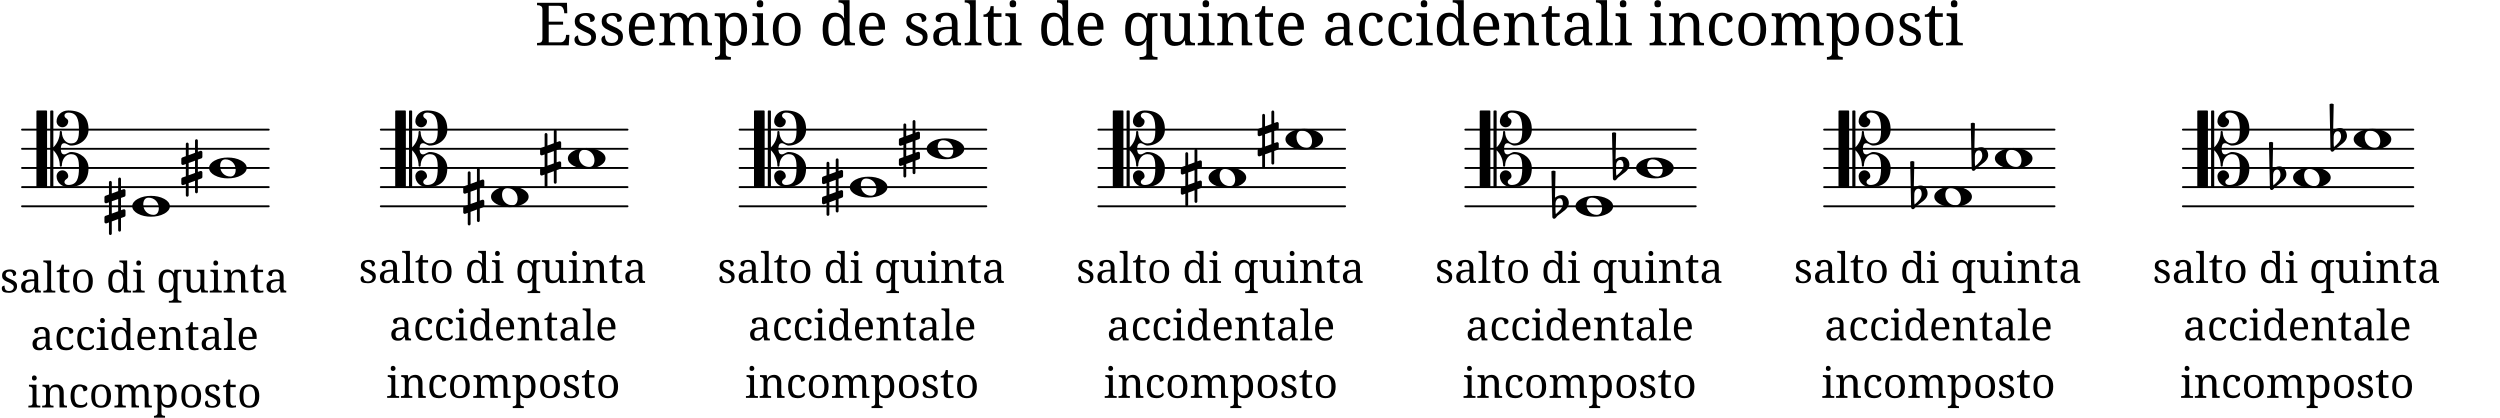
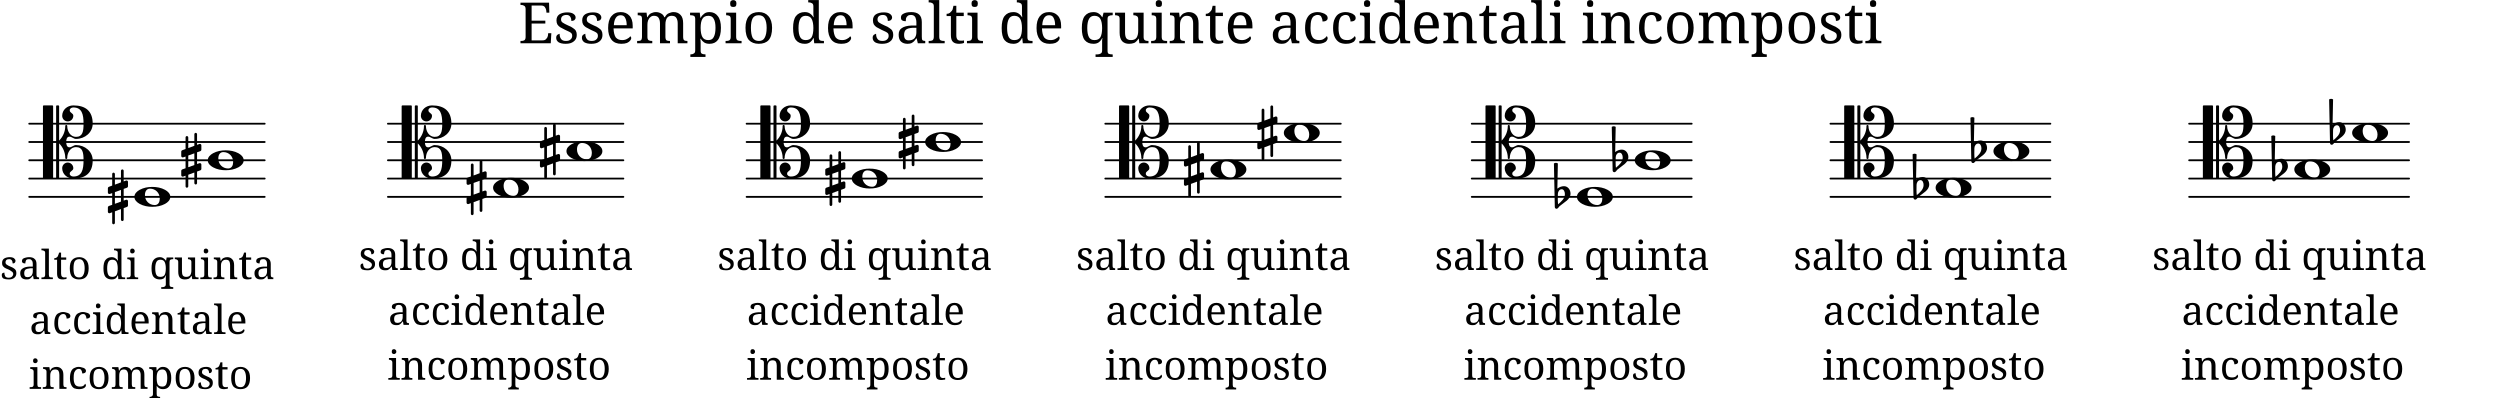
- <svg xmlns="http://www.w3.org/2000/svg" xmlns:xlink="http://www.w3.org/1999/xlink" version="1.2" width="229.29mm" height="38.30mm" viewBox="0 -2.365 130.478 21.793">
+ <svg xmlns="http://www.w3.org/2000/svg" xmlns:xlink="http://www.w3.org/1999/xlink" version="1.2" width="240.21mm" height="38.17mm" viewBox="0 -2.364 136.692 21.722">
  <style type="text/css">

tspan { white-space: pre; }

</style>
-   <g transform="translate(27.9035, -0)">
+   <g transform="translate(28.3303, -0)">
    <text font-family="serif" font-size="3.111" text-anchor="start" fill="currentColor">
      <tspan>Essempio de salti de quinte accidentali incomposti</tspan>
    </text>
  </g>
-   <g transform="translate(1.1007, 8.4)">
-     <line stroke-linejoin="round" stroke-linecap="round" stroke-width="0.1" stroke="currentColor" x1="0.05" y1="0" x2="12.924" y2="0" />
-   </g>
-   <g transform="translate(1.1007, 7.4)">
-     <line stroke-linejoin="round" stroke-linecap="round" stroke-width="0.1" stroke="currentColor" x1="0.05" y1="0" x2="12.924" y2="0" />
-   </g>
-   <g transform="translate(1.1007, 6.4)">
-     <line stroke-linejoin="round" stroke-linecap="round" stroke-width="0.1" stroke="currentColor" x1="0.05" y1="0" x2="12.924" y2="0" />
-   </g>
-   <g transform="translate(1.1007, 5.4)">
-     <line stroke-linejoin="round" stroke-linecap="round" stroke-width="0.1" stroke="currentColor" x1="0.05" y1="0" x2="12.924" y2="0" />
-   </g>
-   <g transform="translate(1.1007, 4.4)">
-     <line stroke-linejoin="round" stroke-linecap="round" stroke-width="0.1" stroke="currentColor" x1="0.05" y1="0" x2="12.924" y2="0" />
-   </g>
-   <g transform="translate(9.4627, 6.4)">
+   <g transform="translate(1.5446, 8.4)">
+     <line stroke-linejoin="round" stroke-linecap="round" stroke-width="0.1" stroke="currentColor" x1="0.05" y1="0" x2="12.924" y2="0" />
+   </g>
+   <g transform="translate(1.5446, 7.4)">
+     <line stroke-linejoin="round" stroke-linecap="round" stroke-width="0.1" stroke="currentColor" x1="0.05" y1="0" x2="12.924" y2="0" />
+   </g>
+   <g transform="translate(1.5446, 6.4)">
+     <line stroke-linejoin="round" stroke-linecap="round" stroke-width="0.1" stroke="currentColor" x1="0.05" y1="0" x2="12.924" y2="0" />
+   </g>
+   <g transform="translate(1.5446, 5.4)">
+     <line stroke-linejoin="round" stroke-linecap="round" stroke-width="0.1" stroke="currentColor" x1="0.05" y1="0" x2="12.924" y2="0" />
+   </g>
+   <g transform="translate(1.5446, 4.4)">
+     <line stroke-linejoin="round" stroke-linecap="round" stroke-width="0.1" stroke="currentColor" x1="0.05" y1="0" x2="12.924" y2="0" />
+   </g>
+   <g transform="translate(9.9066, 6.4)">
    <path transform="scale(0.004, -0.004)" d="M216 -312c0 -10 -8 -19 -18 -19s-19 9 -19 19v145l-83 -31v-158c0 -10 -9 -19 -19 -19s-18 9 -18 19v145l-32 -12c-2 -1 -5 -1 -7 -1c-11 0 -20 9 -20 20v60c0 8 5 16 13 19l46 16v160l-32 -11c-2 -1 -5 -1 -7 -1c-11 0 -20 9 -20 20v60c0 8 5 15 13 18l46 17v158 c0 10 8 19 18 19s19 -9 19 -19v-145l83 31v158c0 10 9 19 19 19s18 -9 18 -19v-145l32 12c2 1 5 1 7 1c11 0 20 -9 20 -20v-60c0 -8 -5 -16 -13 -19l-46 -16v-160l32 11c2 1 5 1 7 1c11 0 20 -9 20 -20v-60c0 -8 -5 -15 -13 -18l-46 -17v-158zM96 65v-160l83 30v160z" fill="currentColor" />
  </g>
  <a style="color:inherit;" xlink:href="textedit:///home/johannes/common-lisp/setzkasten/lilypond-export/b1-c40-m1-c.ly:38:49:50">
-     <g transform="translate(10.9127, 6.4)">
-       <path transform="scale(0.004, -0.004)" d="M213 112c-50 0 -69 -43 -69 -88c0 -77 57 -136 134 -136c50 0 69 43 69 88c0 77 -57 136 -134 136zM491 0c0 -43 -34 -75 -72 -96c-53 -29 -114 -40 -174 -40s-120 11 -173 40c-38 21 -72 53 -72 96s34 75 72 96c53 29 113 40 173 40s121 -11 174 -40 c38 -21 72 -53 72 -96z" fill="currentColor" />
-     </g>
-   </a>
-   <g transform="translate(5.4507, 8.4)">
+     <g transform="translate(11.3566, 6.4)">
+       <path transform="scale(0.004, -0.004)" d="M213 112c-50 0 -69 -43 -69 -88c0 -77 57 -136 134 -136c50 0 69 43 69 88c0 77 -57 136 -134 136zM491 0c0 -43 -34 -75 -72 -96c-53 -29 -114 -40 -174 -40s-120 11 -173 40c-38 21 -72 53 -72 96s34 75 72 96c53 29 113 40 173 40s121 -11 174 -40 c38 -21 72 -53 72 -96z" fill="currentColor" />
+     </g>
+   </a>
+   <g transform="translate(5.8946, 8.4)">
    <path transform="scale(0.004, -0.004)" d="M216 -312c0 -10 -8 -19 -18 -19s-19 9 -19 19v145l-83 -31v-158c0 -10 -9 -19 -19 -19s-18 9 -18 19v145l-32 -12c-2 -1 -5 -1 -7 -1c-11 0 -20 9 -20 20v60c0 8 5 16 13 19l46 16v160l-32 -11c-2 -1 -5 -1 -7 -1c-11 0 -20 9 -20 20v60c0 8 5 15 13 18l46 17v158 c0 10 8 19 18 19s19 -9 19 -19v-145l83 31v158c0 10 9 19 19 19s18 -9 18 -19v-145l32 12c2 1 5 1 7 1c11 0 20 -9 20 -20v-60c0 -8 -5 -16 -13 -19l-46 -16v-160l32 11c2 1 5 1 7 1c11 0 20 -9 20 -20v-60c0 -8 -5 -15 -13 -18l-46 -17v-158zM96 65v-160l83 30v160z" fill="currentColor" />
  </g>
  <a style="color:inherit;" xlink:href="textedit:///home/johannes/common-lisp/setzkasten/lilypond-export/b1-c40-m1-c.ly:36:16:17">
</a>
-   <g transform="translate(1.9007, 5.4)">
+   <g transform="translate(2.3446, 5.4)">
    <path transform="scale(0.004, -0.004)" d="M318 0c0 -33 7 -73 45 -73c29 0 57 31 88 31c123 0 229 -89 229 -208c0 -169 -93 -250 -265 -250c-83 0 -152 61 -152 142c0 42 34 77 76 77s76 -35 76 -77c0 -39 -49 -37 -49 -76c0 -23 24 -38 49 -38c116 0 140 90 140 222c0 106 -12 180 -104 180 c-72 0 -119 -71 -119 -149c0 -9 -7 -14 -14 -14s-13 5 -13 14c0 76 -31 147 -84 200v-471c0 -6 -4 -10 -10 -10h-21c-6 0 -10 4 -10 10v980c0 6 4 10 10 10h21c6 0 10 -4 10 -10v-471c53 53 84 124 84 200c0 9 6 14 13 14s14 -5 14 -14c0 -78 47 -149 119 -149 c92 0 104 74 104 180c0 132 -24 222 -140 222c-25 0 -49 -15 -49 -38c0 -39 49 -37 49 -76c0 -42 -34 -77 -76 -77s-76 35 -76 77c0 81 69 142 152 142c172 0 265 -81 265 -250c0 -119 -106 -208 -229 -208c-31 0 -59 31 -88 31c-38 0 -45 -40 -45 -73zM129 -500h-119 c-6 0 -10 4 -10 10v980c0 6 4 10 10 10h119c6 0 10 -4 10 -10v-980c0 -6 -4 -10 -10 -10z" fill="currentColor" />
  </g>
  <a style="color:inherit;" xlink:href="textedit:///home/johannes/common-lisp/setzkasten/lilypond-export/b1-c40-m1-c.ly:38:43:44">
-     <g transform="translate(6.9007, 8.4)">
+     <g transform="translate(7.3446, 8.4)">
      <path transform="scale(0.004, -0.004)" d="M213 112c-50 0 -69 -43 -69 -88c0 -77 57 -136 134 -136c50 0 69 43 69 88c0 77 -57 136 -134 136zM491 0c0 -43 -34 -75 -72 -96c-53 -29 -114 -40 -174 -40s-120 11 -173 40c-38 21 -72 53 -72 96s34 75 72 96c53 29 113 40 173 40s121 -11 174 -40 c38 -21 72 -53 72 -96z" fill="currentColor" />
    </g>
  </a>
  <g transform="translate(0, 12.9)">
    <text font-family="serif" font-size="2.2" text-anchor="start" fill="currentColor">
      <tspan>salto di quinta</tspan>
    </text>
  </g>
-   <g transform="translate(1.5877, 15.9)">
-     <text font-family="serif" font-size="2.2" text-anchor="start" fill="currentColor">
-       <tspan>accidentale</tspan>
-     </text>
-   </g>
-   <g transform="translate(1.434, 18.9)">
-     <text font-family="serif" font-size="2.2" text-anchor="start" fill="currentColor">
-       <tspan>incomposto</tspan>
-     </text>
-   </g>
-   <g transform="translate(19.8262, 8.4)">
-     <line stroke-linejoin="round" stroke-linecap="round" stroke-width="0.1" stroke="currentColor" x1="0.05" y1="0" x2="12.924" y2="0" />
-   </g>
-   <g transform="translate(19.8262, 7.4)">
-     <line stroke-linejoin="round" stroke-linecap="round" stroke-width="0.1" stroke="currentColor" x1="0.05" y1="0" x2="12.924" y2="0" />
-   </g>
-   <g transform="translate(19.8262, 6.4)">
-     <line stroke-linejoin="round" stroke-linecap="round" stroke-width="0.1" stroke="currentColor" x1="0.05" y1="0" x2="12.924" y2="0" />
-   </g>
-   <g transform="translate(19.8262, 5.4)">
-     <line stroke-linejoin="round" stroke-linecap="round" stroke-width="0.1" stroke="currentColor" x1="0.05" y1="0" x2="12.924" y2="0" />
-   </g>
-   <g transform="translate(19.8262, 4.4)">
-     <line stroke-linejoin="round" stroke-linecap="round" stroke-width="0.1" stroke="currentColor" x1="0.05" y1="0" x2="12.924" y2="0" />
-   </g>
-   <g transform="translate(28.1882, 5.9)">
+   <g transform="translate(1.6047, 15.9)">
+     <text font-family="serif" font-size="2.2" text-anchor="start" fill="currentColor">
+       <tspan>accidentale</tspan>
+     </text>
+   </g>
+   <g transform="translate(1.5706, 18.9)">
+     <text font-family="serif" font-size="2.2" text-anchor="start" fill="currentColor">
+       <tspan>incomposto</tspan>
+     </text>
+   </g>
+   <g transform="translate(21.1578, 8.4)">
+     <line stroke-linejoin="round" stroke-linecap="round" stroke-width="0.1" stroke="currentColor" x1="0.05" y1="0" x2="12.924" y2="0" />
+   </g>
+   <g transform="translate(21.1578, 7.4)">
+     <line stroke-linejoin="round" stroke-linecap="round" stroke-width="0.1" stroke="currentColor" x1="0.05" y1="0" x2="12.924" y2="0" />
+   </g>
+   <g transform="translate(21.1578, 6.4)">
+     <line stroke-linejoin="round" stroke-linecap="round" stroke-width="0.1" stroke="currentColor" x1="0.05" y1="0" x2="12.924" y2="0" />
+   </g>
+   <g transform="translate(21.1578, 5.4)">
+     <line stroke-linejoin="round" stroke-linecap="round" stroke-width="0.1" stroke="currentColor" x1="0.05" y1="0" x2="12.924" y2="0" />
+   </g>
+   <g transform="translate(21.1578, 4.4)">
+     <line stroke-linejoin="round" stroke-linecap="round" stroke-width="0.1" stroke="currentColor" x1="0.05" y1="0" x2="12.924" y2="0" />
+   </g>
+   <g transform="translate(29.5198, 5.9)">
    <path transform="scale(0.004, -0.004)" d="M216 -312c0 -10 -8 -19 -18 -19s-19 9 -19 19v145l-83 -31v-158c0 -10 -9 -19 -19 -19s-18 9 -18 19v145l-32 -12c-2 -1 -5 -1 -7 -1c-11 0 -20 9 -20 20v60c0 8 5 16 13 19l46 16v160l-32 -11c-2 -1 -5 -1 -7 -1c-11 0 -20 9 -20 20v60c0 8 5 15 13 18l46 17v158 c0 10 8 19 18 19s19 -9 19 -19v-145l83 31v158c0 10 9 19 19 19s18 -9 18 -19v-145l32 12c2 1 5 1 7 1c11 0 20 -9 20 -20v-60c0 -8 -5 -16 -13 -19l-46 -16v-160l32 11c2 1 5 1 7 1c11 0 20 -9 20 -20v-60c0 -8 -5 -15 -13 -18l-46 -17v-158zM96 65v-160l83 30v160z" fill="currentColor" />
  </g>
  <a style="color:inherit;" xlink:href="textedit:///home/johannes/common-lisp/setzkasten/lilypond-export/b1-c40-m1-c.ly:76:49:50">
-     <g transform="translate(29.6382, 5.9)">
-       <path transform="scale(0.004, -0.004)" d="M213 112c-50 0 -69 -43 -69 -88c0 -77 57 -136 134 -136c50 0 69 43 69 88c0 77 -57 136 -134 136zM491 0c0 -43 -34 -75 -72 -96c-53 -29 -114 -40 -174 -40s-120 11 -173 40c-38 21 -72 53 -72 96s34 75 72 96c53 29 113 40 173 40s121 -11 174 -40 c38 -21 72 -53 72 -96z" fill="currentColor" />
-     </g>
-   </a>
-   <g transform="translate(24.1762, 7.9)">
+     <g transform="translate(30.9698, 5.9)">
+       <path transform="scale(0.004, -0.004)" d="M213 112c-50 0 -69 -43 -69 -88c0 -77 57 -136 134 -136c50 0 69 43 69 88c0 77 -57 136 -134 136zM491 0c0 -43 -34 -75 -72 -96c-53 -29 -114 -40 -174 -40s-120 11 -173 40c-38 21 -72 53 -72 96s34 75 72 96c53 29 113 40 173 40s121 -11 174 -40 c38 -21 72 -53 72 -96z" fill="currentColor" />
+     </g>
+   </a>
+   <g transform="translate(25.5078, 7.9)">
    <path transform="scale(0.004, -0.004)" d="M216 -312c0 -10 -8 -19 -18 -19s-19 9 -19 19v145l-83 -31v-158c0 -10 -9 -19 -19 -19s-18 9 -18 19v145l-32 -12c-2 -1 -5 -1 -7 -1c-11 0 -20 9 -20 20v60c0 8 5 16 13 19l46 16v160l-32 -11c-2 -1 -5 -1 -7 -1c-11 0 -20 9 -20 20v60c0 8 5 15 13 18l46 17v158 c0 10 8 19 18 19s19 -9 19 -19v-145l83 31v158c0 10 9 19 19 19s18 -9 18 -19v-145l32 12c2 1 5 1 7 1c11 0 20 -9 20 -20v-60c0 -8 -5 -16 -13 -19l-46 -16v-160l32 11c2 1 5 1 7 1c11 0 20 -9 20 -20v-60c0 -8 -5 -15 -13 -18l-46 -17v-158zM96 65v-160l83 30v160z" fill="currentColor" />
  </g>
  <a style="color:inherit;" xlink:href="textedit:///home/johannes/common-lisp/setzkasten/lilypond-export/b1-c40-m1-c.ly:74:16:17">
</a>
-   <g transform="translate(20.6262, 5.4)">
+   <g transform="translate(21.9578, 5.4)">
    <path transform="scale(0.004, -0.004)" d="M318 0c0 -33 7 -73 45 -73c29 0 57 31 88 31c123 0 229 -89 229 -208c0 -169 -93 -250 -265 -250c-83 0 -152 61 -152 142c0 42 34 77 76 77s76 -35 76 -77c0 -39 -49 -37 -49 -76c0 -23 24 -38 49 -38c116 0 140 90 140 222c0 106 -12 180 -104 180 c-72 0 -119 -71 -119 -149c0 -9 -7 -14 -14 -14s-13 5 -13 14c0 76 -31 147 -84 200v-471c0 -6 -4 -10 -10 -10h-21c-6 0 -10 4 -10 10v980c0 6 4 10 10 10h21c6 0 10 -4 10 -10v-471c53 53 84 124 84 200c0 9 6 14 13 14s14 -5 14 -14c0 -78 47 -149 119 -149 c92 0 104 74 104 180c0 132 -24 222 -140 222c-25 0 -49 -15 -49 -38c0 -39 49 -37 49 -76c0 -42 -34 -77 -76 -77s-76 35 -76 77c0 81 69 142 152 142c172 0 265 -81 265 -250c0 -119 -106 -208 -229 -208c-31 0 -59 31 -88 31c-38 0 -45 -40 -45 -73zM129 -500h-119 c-6 0 -10 4 -10 10v980c0 6 4 10 10 10h119c6 0 10 -4 10 -10v-980c0 -6 -4 -10 -10 -10z" fill="currentColor" />
  </g>
  <a style="color:inherit;" xlink:href="textedit:///home/johannes/common-lisp/setzkasten/lilypond-export/b1-c40-m1-c.ly:76:43:44">
-     <g transform="translate(25.6262, 7.9)">
-       <path transform="scale(0.004, -0.004)" d="M213 112c-50 0 -69 -43 -69 -88c0 -77 57 -136 134 -136c50 0 69 43 69 88c0 77 -57 136 -134 136zM491 0c0 -43 -34 -75 -72 -96c-53 -29 -114 -40 -174 -40s-120 11 -173 40c-38 21 -72 53 -72 96s34 75 72 96c53 29 113 40 173 40s121 -11 174 -40 c38 -21 72 -53 72 -96z" fill="currentColor" />
-     </g>
-   </a>
-   <g transform="translate(18.7255, 12.4)">
-     <text font-family="serif" font-size="2.2" text-anchor="start" fill="currentColor">
-       <tspan>salto di quinta</tspan>
-     </text>
-   </g>
-   <g transform="translate(20.3131, 15.4)">
-     <text font-family="serif" font-size="2.2" text-anchor="start" fill="currentColor">
-       <tspan>accidentale</tspan>
-     </text>
-   </g>
-   <g transform="translate(20.1595, 18.4)">
-     <text font-family="serif" font-size="2.2" text-anchor="start" fill="currentColor">
-       <tspan>incomposto</tspan>
-     </text>
-   </g>
-   <g transform="translate(38.5517, 8.4)">
-     <line stroke-linejoin="round" stroke-linecap="round" stroke-width="0.1" stroke="currentColor" x1="0.05" y1="0" x2="12.924" y2="0" />
-   </g>
-   <g transform="translate(38.5517, 7.4)">
-     <line stroke-linejoin="round" stroke-linecap="round" stroke-width="0.1" stroke="currentColor" x1="0.05" y1="0" x2="12.924" y2="0" />
-   </g>
-   <g transform="translate(38.5517, 6.4)">
-     <line stroke-linejoin="round" stroke-linecap="round" stroke-width="0.1" stroke="currentColor" x1="0.05" y1="0" x2="12.924" y2="0" />
-   </g>
-   <g transform="translate(38.5517, 5.4)">
-     <line stroke-linejoin="round" stroke-linecap="round" stroke-width="0.1" stroke="currentColor" x1="0.05" y1="0" x2="12.924" y2="0" />
-   </g>
-   <g transform="translate(38.5517, 4.4)">
-     <line stroke-linejoin="round" stroke-linecap="round" stroke-width="0.1" stroke="currentColor" x1="0.05" y1="0" x2="12.924" y2="0" />
-   </g>
-   <g transform="translate(46.9137, 5.4)">
+     <g transform="translate(26.9578, 7.9)">
+       <path transform="scale(0.004, -0.004)" d="M213 112c-50 0 -69 -43 -69 -88c0 -77 57 -136 134 -136c50 0 69 43 69 88c0 77 -57 136 -134 136zM491 0c0 -43 -34 -75 -72 -96c-53 -29 -114 -40 -174 -40s-120 11 -173 40c-38 21 -72 53 -72 96s34 75 72 96c53 29 113 40 173 40s121 -11 174 -40 c38 -21 72 -53 72 -96z" fill="currentColor" />
+     </g>
+   </a>
+   <g transform="translate(19.6132, 12.4)">
+     <text font-family="serif" font-size="2.2" text-anchor="start" fill="currentColor">
+       <tspan>salto di quinta</tspan>
+     </text>
+   </g>
+   <g transform="translate(21.2179, 15.4)">
+     <text font-family="serif" font-size="2.2" text-anchor="start" fill="currentColor">
+       <tspan>accidentale</tspan>
+     </text>
+   </g>
+   <g transform="translate(21.1838, 18.4)">
+     <text font-family="serif" font-size="2.2" text-anchor="start" fill="currentColor">
+       <tspan>incomposto</tspan>
+     </text>
+   </g>
+   <g transform="translate(40.771, 8.4)">
+     <line stroke-linejoin="round" stroke-linecap="round" stroke-width="0.1" stroke="currentColor" x1="0.05" y1="0" x2="12.924" y2="0" />
+   </g>
+   <g transform="translate(40.771, 7.4)">
+     <line stroke-linejoin="round" stroke-linecap="round" stroke-width="0.1" stroke="currentColor" x1="0.05" y1="0" x2="12.924" y2="0" />
+   </g>
+   <g transform="translate(40.771, 6.4)">
+     <line stroke-linejoin="round" stroke-linecap="round" stroke-width="0.1" stroke="currentColor" x1="0.05" y1="0" x2="12.924" y2="0" />
+   </g>
+   <g transform="translate(40.771, 5.4)">
+     <line stroke-linejoin="round" stroke-linecap="round" stroke-width="0.1" stroke="currentColor" x1="0.05" y1="0" x2="12.924" y2="0" />
+   </g>
+   <g transform="translate(40.771, 4.4)">
+     <line stroke-linejoin="round" stroke-linecap="round" stroke-width="0.1" stroke="currentColor" x1="0.05" y1="0" x2="12.924" y2="0" />
+   </g>
+   <g transform="translate(49.133, 5.4)">
    <path transform="scale(0.004, -0.004)" d="M216 -312c0 -10 -8 -19 -18 -19s-19 9 -19 19v145l-83 -31v-158c0 -10 -9 -19 -19 -19s-18 9 -18 19v145l-32 -12c-2 -1 -5 -1 -7 -1c-11 0 -20 9 -20 20v60c0 8 5 16 13 19l46 16v160l-32 -11c-2 -1 -5 -1 -7 -1c-11 0 -20 9 -20 20v60c0 8 5 15 13 18l46 17v158 c0 10 8 19 18 19s19 -9 19 -19v-145l83 31v158c0 10 9 19 19 19s18 -9 18 -19v-145l32 12c2 1 5 1 7 1c11 0 20 -9 20 -20v-60c0 -8 -5 -16 -13 -19l-46 -16v-160l32 11c2 1 5 1 7 1c11 0 20 -9 20 -20v-60c0 -8 -5 -15 -13 -18l-46 -17v-158zM96 65v-160l83 30v160z" fill="currentColor" />
  </g>
  <a style="color:inherit;" xlink:href="textedit:///home/johannes/common-lisp/setzkasten/lilypond-export/b1-c40-m1-c.ly:114:49:50">
-     <g transform="translate(48.3637, 5.4)">
-       <path transform="scale(0.004, -0.004)" d="M213 112c-50 0 -69 -43 -69 -88c0 -77 57 -136 134 -136c50 0 69 43 69 88c0 77 -57 136 -134 136zM491 0c0 -43 -34 -75 -72 -96c-53 -29 -114 -40 -174 -40s-120 11 -173 40c-38 21 -72 53 -72 96s34 75 72 96c53 29 113 40 173 40s121 -11 174 -40 c38 -21 72 -53 72 -96z" fill="currentColor" />
-     </g>
-   </a>
-   <g transform="translate(42.9017, 7.4)">
+     <g transform="translate(50.583, 5.4)">
+       <path transform="scale(0.004, -0.004)" d="M213 112c-50 0 -69 -43 -69 -88c0 -77 57 -136 134 -136c50 0 69 43 69 88c0 77 -57 136 -134 136zM491 0c0 -43 -34 -75 -72 -96c-53 -29 -114 -40 -174 -40s-120 11 -173 40c-38 21 -72 53 -72 96s34 75 72 96c53 29 113 40 173 40s121 -11 174 -40 c38 -21 72 -53 72 -96z" fill="currentColor" />
+     </g>
+   </a>
+   <g transform="translate(45.121, 7.4)">
    <path transform="scale(0.004, -0.004)" d="M216 -312c0 -10 -8 -19 -18 -19s-19 9 -19 19v145l-83 -31v-158c0 -10 -9 -19 -19 -19s-18 9 -18 19v145l-32 -12c-2 -1 -5 -1 -7 -1c-11 0 -20 9 -20 20v60c0 8 5 16 13 19l46 16v160l-32 -11c-2 -1 -5 -1 -7 -1c-11 0 -20 9 -20 20v60c0 8 5 15 13 18l46 17v158 c0 10 8 19 18 19s19 -9 19 -19v-145l83 31v158c0 10 9 19 19 19s18 -9 18 -19v-145l32 12c2 1 5 1 7 1c11 0 20 -9 20 -20v-60c0 -8 -5 -16 -13 -19l-46 -16v-160l32 11c2 1 5 1 7 1c11 0 20 -9 20 -20v-60c0 -8 -5 -15 -13 -18l-46 -17v-158zM96 65v-160l83 30v160z" fill="currentColor" />
  </g>
  <a style="color:inherit;" xlink:href="textedit:///home/johannes/common-lisp/setzkasten/lilypond-export/b1-c40-m1-c.ly:112:16:17">
</a>
-   <g transform="translate(39.3517, 5.4)">
+   <g transform="translate(41.571, 5.4)">
    <path transform="scale(0.004, -0.004)" d="M318 0c0 -33 7 -73 45 -73c29 0 57 31 88 31c123 0 229 -89 229 -208c0 -169 -93 -250 -265 -250c-83 0 -152 61 -152 142c0 42 34 77 76 77s76 -35 76 -77c0 -39 -49 -37 -49 -76c0 -23 24 -38 49 -38c116 0 140 90 140 222c0 106 -12 180 -104 180 c-72 0 -119 -71 -119 -149c0 -9 -7 -14 -14 -14s-13 5 -13 14c0 76 -31 147 -84 200v-471c0 -6 -4 -10 -10 -10h-21c-6 0 -10 4 -10 10v980c0 6 4 10 10 10h21c6 0 10 -4 10 -10v-471c53 53 84 124 84 200c0 9 6 14 13 14s14 -5 14 -14c0 -78 47 -149 119 -149 c92 0 104 74 104 180c0 132 -24 222 -140 222c-25 0 -49 -15 -49 -38c0 -39 49 -37 49 -76c0 -42 -34 -77 -76 -77s-76 35 -76 77c0 81 69 142 152 142c172 0 265 -81 265 -250c0 -119 -106 -208 -229 -208c-31 0 -59 31 -88 31c-38 0 -45 -40 -45 -73zM129 -500h-119 c-6 0 -10 4 -10 10v980c0 6 4 10 10 10h119c6 0 10 -4 10 -10v-980c0 -6 -4 -10 -10 -10z" fill="currentColor" />
  </g>
  <a style="color:inherit;" xlink:href="textedit:///home/johannes/common-lisp/setzkasten/lilypond-export/b1-c40-m1-c.ly:114:43:44">
-     <g transform="translate(44.3517, 7.4)">
-       <path transform="scale(0.004, -0.004)" d="M213 112c-50 0 -69 -43 -69 -88c0 -77 57 -136 134 -136c50 0 69 43 69 88c0 77 -57 136 -134 136zM491 0c0 -43 -34 -75 -72 -96c-53 -29 -114 -40 -174 -40s-120 11 -173 40c-38 21 -72 53 -72 96s34 75 72 96c53 29 113 40 173 40s121 -11 174 -40 c38 -21 72 -53 72 -96z" fill="currentColor" />
-     </g>
-   </a>
-   <g transform="translate(37.451, 12.4)">
-     <text font-family="serif" font-size="2.2" text-anchor="start" fill="currentColor">
-       <tspan>salto di quinta</tspan>
-     </text>
-   </g>
-   <g transform="translate(39.0386, 15.4)">
-     <text font-family="serif" font-size="2.2" text-anchor="start" fill="currentColor">
-       <tspan>accidentale</tspan>
-     </text>
-   </g>
-   <g transform="translate(38.885, 18.4)">
-     <text font-family="serif" font-size="2.2" text-anchor="start" fill="currentColor">
-       <tspan>incomposto</tspan>
-     </text>
-   </g>
-   <g transform="translate(57.2772, 8.4)">
-     <line stroke-linejoin="round" stroke-linecap="round" stroke-width="0.1" stroke="currentColor" x1="0.05" y1="0" x2="12.924" y2="0" />
-   </g>
-   <g transform="translate(57.2772, 7.4)">
-     <line stroke-linejoin="round" stroke-linecap="round" stroke-width="0.1" stroke="currentColor" x1="0.05" y1="0" x2="12.924" y2="0" />
-   </g>
-   <g transform="translate(57.2772, 6.4)">
-     <line stroke-linejoin="round" stroke-linecap="round" stroke-width="0.1" stroke="currentColor" x1="0.05" y1="0" x2="12.924" y2="0" />
-   </g>
-   <g transform="translate(57.2772, 5.4)">
-     <line stroke-linejoin="round" stroke-linecap="round" stroke-width="0.1" stroke="currentColor" x1="0.05" y1="0" x2="12.924" y2="0" />
-   </g>
-   <g transform="translate(57.2772, 4.4)">
-     <line stroke-linejoin="round" stroke-linecap="round" stroke-width="0.1" stroke="currentColor" x1="0.05" y1="0" x2="12.924" y2="0" />
-   </g>
-   <g transform="translate(65.6392, 4.9)">
+     <g transform="translate(46.571, 7.4)">
+       <path transform="scale(0.004, -0.004)" d="M213 112c-50 0 -69 -43 -69 -88c0 -77 57 -136 134 -136c50 0 69 43 69 88c0 77 -57 136 -134 136zM491 0c0 -43 -34 -75 -72 -96c-53 -29 -114 -40 -174 -40s-120 11 -173 40c-38 21 -72 53 -72 96s34 75 72 96c53 29 113 40 173 40s121 -11 174 -40 c38 -21 72 -53 72 -96z" fill="currentColor" />
+     </g>
+   </a>
+   <g transform="translate(39.2264, 12.4)">
+     <text font-family="serif" font-size="2.2" text-anchor="start" fill="currentColor">
+       <tspan>salto di quinta</tspan>
+     </text>
+   </g>
+   <g transform="translate(40.8312, 15.4)">
+     <text font-family="serif" font-size="2.2" text-anchor="start" fill="currentColor">
+       <tspan>accidentale</tspan>
+     </text>
+   </g>
+   <g transform="translate(40.797, 18.4)">
+     <text font-family="serif" font-size="2.2" text-anchor="start" fill="currentColor">
+       <tspan>incomposto</tspan>
+     </text>
+   </g>
+   <g transform="translate(60.3842, 8.4)">
+     <line stroke-linejoin="round" stroke-linecap="round" stroke-width="0.1" stroke="currentColor" x1="0.05" y1="0" x2="12.924" y2="0" />
+   </g>
+   <g transform="translate(60.3842, 7.4)">
+     <line stroke-linejoin="round" stroke-linecap="round" stroke-width="0.1" stroke="currentColor" x1="0.05" y1="0" x2="12.924" y2="0" />
+   </g>
+   <g transform="translate(60.3842, 6.4)">
+     <line stroke-linejoin="round" stroke-linecap="round" stroke-width="0.1" stroke="currentColor" x1="0.05" y1="0" x2="12.924" y2="0" />
+   </g>
+   <g transform="translate(60.3842, 5.4)">
+     <line stroke-linejoin="round" stroke-linecap="round" stroke-width="0.1" stroke="currentColor" x1="0.05" y1="0" x2="12.924" y2="0" />
+   </g>
+   <g transform="translate(60.3842, 4.4)">
+     <line stroke-linejoin="round" stroke-linecap="round" stroke-width="0.1" stroke="currentColor" x1="0.05" y1="0" x2="12.924" y2="0" />
+   </g>
+   <g transform="translate(68.7462, 4.9)">
    <path transform="scale(0.004, -0.004)" d="M216 -312c0 -10 -8 -19 -18 -19s-19 9 -19 19v145l-83 -31v-158c0 -10 -9 -19 -19 -19s-18 9 -18 19v145l-32 -12c-2 -1 -5 -1 -7 -1c-11 0 -20 9 -20 20v60c0 8 5 16 13 19l46 16v160l-32 -11c-2 -1 -5 -1 -7 -1c-11 0 -20 9 -20 20v60c0 8 5 15 13 18l46 17v158 c0 10 8 19 18 19s19 -9 19 -19v-145l83 31v158c0 10 9 19 19 19s18 -9 18 -19v-145l32 12c2 1 5 1 7 1c11 0 20 -9 20 -20v-60c0 -8 -5 -16 -13 -19l-46 -16v-160l32 11c2 1 5 1 7 1c11 0 20 -9 20 -20v-60c0 -8 -5 -15 -13 -18l-46 -17v-158zM96 65v-160l83 30v160z" fill="currentColor" />
  </g>
  <a style="color:inherit;" xlink:href="textedit:///home/johannes/common-lisp/setzkasten/lilypond-export/b1-c40-m1-c.ly:152:49:50">
-     <g transform="translate(67.0892, 4.9)">
-       <path transform="scale(0.004, -0.004)" d="M213 112c-50 0 -69 -43 -69 -88c0 -77 57 -136 134 -136c50 0 69 43 69 88c0 77 -57 136 -134 136zM491 0c0 -43 -34 -75 -72 -96c-53 -29 -114 -40 -174 -40s-120 11 -173 40c-38 21 -72 53 -72 96s34 75 72 96c53 29 113 40 173 40s121 -11 174 -40 c38 -21 72 -53 72 -96z" fill="currentColor" />
-     </g>
-   </a>
-   <g transform="translate(61.6272, 6.9)">
+     <g transform="translate(70.1962, 4.9)">
+       <path transform="scale(0.004, -0.004)" d="M213 112c-50 0 -69 -43 -69 -88c0 -77 57 -136 134 -136c50 0 69 43 69 88c0 77 -57 136 -134 136zM491 0c0 -43 -34 -75 -72 -96c-53 -29 -114 -40 -174 -40s-120 11 -173 40c-38 21 -72 53 -72 96s34 75 72 96c53 29 113 40 173 40s121 -11 174 -40 c38 -21 72 -53 72 -96z" fill="currentColor" />
+     </g>
+   </a>
+   <g transform="translate(64.7342, 6.9)">
    <path transform="scale(0.004, -0.004)" d="M216 -312c0 -10 -8 -19 -18 -19s-19 9 -19 19v145l-83 -31v-158c0 -10 -9 -19 -19 -19s-18 9 -18 19v145l-32 -12c-2 -1 -5 -1 -7 -1c-11 0 -20 9 -20 20v60c0 8 5 16 13 19l46 16v160l-32 -11c-2 -1 -5 -1 -7 -1c-11 0 -20 9 -20 20v60c0 8 5 15 13 18l46 17v158 c0 10 8 19 18 19s19 -9 19 -19v-145l83 31v158c0 10 9 19 19 19s18 -9 18 -19v-145l32 12c2 1 5 1 7 1c11 0 20 -9 20 -20v-60c0 -8 -5 -16 -13 -19l-46 -16v-160l32 11c2 1 5 1 7 1c11 0 20 -9 20 -20v-60c0 -8 -5 -15 -13 -18l-46 -17v-158zM96 65v-160l83 30v160z" fill="currentColor" />
  </g>
  <a style="color:inherit;" xlink:href="textedit:///home/johannes/common-lisp/setzkasten/lilypond-export/b1-c40-m1-c.ly:150:16:17">
</a>
-   <g transform="translate(58.0772, 5.4)">
+   <g transform="translate(61.1842, 5.4)">
    <path transform="scale(0.004, -0.004)" d="M318 0c0 -33 7 -73 45 -73c29 0 57 31 88 31c123 0 229 -89 229 -208c0 -169 -93 -250 -265 -250c-83 0 -152 61 -152 142c0 42 34 77 76 77s76 -35 76 -77c0 -39 -49 -37 -49 -76c0 -23 24 -38 49 -38c116 0 140 90 140 222c0 106 -12 180 -104 180 c-72 0 -119 -71 -119 -149c0 -9 -7 -14 -14 -14s-13 5 -13 14c0 76 -31 147 -84 200v-471c0 -6 -4 -10 -10 -10h-21c-6 0 -10 4 -10 10v980c0 6 4 10 10 10h21c6 0 10 -4 10 -10v-471c53 53 84 124 84 200c0 9 6 14 13 14s14 -5 14 -14c0 -78 47 -149 119 -149 c92 0 104 74 104 180c0 132 -24 222 -140 222c-25 0 -49 -15 -49 -38c0 -39 49 -37 49 -76c0 -42 -34 -77 -76 -77s-76 35 -76 77c0 81 69 142 152 142c172 0 265 -81 265 -250c0 -119 -106 -208 -229 -208c-31 0 -59 31 -88 31c-38 0 -45 -40 -45 -73zM129 -500h-119 c-6 0 -10 4 -10 10v980c0 6 4 10 10 10h119c6 0 10 -4 10 -10v-980c0 -6 -4 -10 -10 -10z" fill="currentColor" />
  </g>
  <a style="color:inherit;" xlink:href="textedit:///home/johannes/common-lisp/setzkasten/lilypond-export/b1-c40-m1-c.ly:152:43:44">
-     <g transform="translate(63.0772, 6.9)">
-       <path transform="scale(0.004, -0.004)" d="M213 112c-50 0 -69 -43 -69 -88c0 -77 57 -136 134 -136c50 0 69 43 69 88c0 77 -57 136 -134 136zM491 0c0 -43 -34 -75 -72 -96c-53 -29 -114 -40 -174 -40s-120 11 -173 40c-38 21 -72 53 -72 96s34 75 72 96c53 29 113 40 173 40s121 -11 174 -40 c38 -21 72 -53 72 -96z" fill="currentColor" />
-     </g>
-   </a>
-   <g transform="translate(56.1765, 12.4)">
-     <text font-family="serif" font-size="2.2" text-anchor="start" fill="currentColor">
-       <tspan>salto di quinta</tspan>
-     </text>
-   </g>
-   <g transform="translate(57.7641, 15.4)">
-     <text font-family="serif" font-size="2.2" text-anchor="start" fill="currentColor">
-       <tspan>accidentale</tspan>
-     </text>
-   </g>
-   <g transform="translate(57.6105, 18.4)">
-     <text font-family="serif" font-size="2.2" text-anchor="start" fill="currentColor">
-       <tspan>incomposto</tspan>
-     </text>
-   </g>
-   <g transform="translate(76.4277, 8.4)">
-     <line stroke-linejoin="round" stroke-linecap="round" stroke-width="0.1" stroke="currentColor" x1="0.05" y1="0" x2="12.074" y2="0" />
-   </g>
-   <g transform="translate(76.4277, 7.4)">
-     <line stroke-linejoin="round" stroke-linecap="round" stroke-width="0.1" stroke="currentColor" x1="0.05" y1="0" x2="12.074" y2="0" />
-   </g>
-   <g transform="translate(76.4277, 6.4)">
-     <line stroke-linejoin="round" stroke-linecap="round" stroke-width="0.1" stroke="currentColor" x1="0.05" y1="0" x2="12.074" y2="0" />
-   </g>
-   <g transform="translate(76.4277, 5.4)">
-     <line stroke-linejoin="round" stroke-linecap="round" stroke-width="0.1" stroke="currentColor" x1="0.05" y1="0" x2="12.074" y2="0" />
-   </g>
-   <g transform="translate(76.4277, 4.4)">
-     <line stroke-linejoin="round" stroke-linecap="round" stroke-width="0.1" stroke="currentColor" x1="0.05" y1="0" x2="12.074" y2="0" />
-   </g>
-   <g transform="translate(84.2397, 6.4)">
+     <g transform="translate(66.1842, 6.9)">
+       <path transform="scale(0.004, -0.004)" d="M213 112c-50 0 -69 -43 -69 -88c0 -77 57 -136 134 -136c50 0 69 43 69 88c0 77 -57 136 -134 136zM491 0c0 -43 -34 -75 -72 -96c-53 -29 -114 -40 -174 -40s-120 11 -173 40c-38 21 -72 53 -72 96s34 75 72 96c53 29 113 40 173 40s121 -11 174 -40 c38 -21 72 -53 72 -96z" fill="currentColor" />
+     </g>
+   </a>
+   <g transform="translate(58.8396, 12.4)">
+     <text font-family="serif" font-size="2.2" text-anchor="start" fill="currentColor">
+       <tspan>salto di quinta</tspan>
+     </text>
+   </g>
+   <g transform="translate(60.4444, 15.4)">
+     <text font-family="serif" font-size="2.2" text-anchor="start" fill="currentColor">
+       <tspan>accidentale</tspan>
+     </text>
+   </g>
+   <g transform="translate(60.4102, 18.4)">
+     <text font-family="serif" font-size="2.2" text-anchor="start" fill="currentColor">
+       <tspan>incomposto</tspan>
+     </text>
+   </g>
+   <g transform="translate(80.4224, 8.4)">
+     <line stroke-linejoin="round" stroke-linecap="round" stroke-width="0.1" stroke="currentColor" x1="0.05" y1="0" x2="12.074" y2="0" />
+   </g>
+   <g transform="translate(80.4224, 7.4)">
+     <line stroke-linejoin="round" stroke-linecap="round" stroke-width="0.1" stroke="currentColor" x1="0.05" y1="0" x2="12.074" y2="0" />
+   </g>
+   <g transform="translate(80.4224, 6.4)">
+     <line stroke-linejoin="round" stroke-linecap="round" stroke-width="0.1" stroke="currentColor" x1="0.05" y1="0" x2="12.074" y2="0" />
+   </g>
+   <g transform="translate(80.4224, 5.4)">
+     <line stroke-linejoin="round" stroke-linecap="round" stroke-width="0.1" stroke="currentColor" x1="0.05" y1="0" x2="12.074" y2="0" />
+   </g>
+   <g transform="translate(80.4224, 4.4)">
+     <line stroke-linejoin="round" stroke-linecap="round" stroke-width="0.1" stroke="currentColor" x1="0.05" y1="0" x2="12.074" y2="0" />
+   </g>
+   <g transform="translate(88.2344, 6.4)">
    <path transform="scale(0.004, -0.004)" d="M27 41l-1 -66v-11c0 -22 1 -44 4 -66c45 38 93 80 93 139c0 33 -14 67 -43 67c-31 0 -52 -30 -53 -63zM-15 -138l-12 595c8 5 18 8 27 8s19 -3 27 -8l-7 -345c25 21 58 34 91 34c52 0 89 -48 89 -102c0 -80 -86 -117 -147 -169c-15 -13 -24 -38 -45 -38 c-13 0 -23 11 -23 25z" fill="currentColor" />
  </g>
  <a style="color:inherit;" xlink:href="textedit:///home/johannes/common-lisp/setzkasten/lilypond-export/b1-c40-m1-c.ly:190:49:50">
-     <g transform="translate(85.3897, 6.4)">
-       <path transform="scale(0.004, -0.004)" d="M213 112c-50 0 -69 -43 -69 -88c0 -77 57 -136 134 -136c50 0 69 43 69 88c0 77 -57 136 -134 136zM491 0c0 -43 -34 -75 -72 -96c-53 -29 -114 -40 -174 -40s-120 11 -173 40c-38 21 -72 53 -72 96s34 75 72 96c53 29 113 40 173 40s121 -11 174 -40 c38 -21 72 -53 72 -96z" fill="currentColor" />
-     </g>
-   </a>
-   <g transform="translate(81.0777, 8.4)">
+     <g transform="translate(89.3844, 6.4)">
+       <path transform="scale(0.004, -0.004)" d="M213 112c-50 0 -69 -43 -69 -88c0 -77 57 -136 134 -136c50 0 69 43 69 88c0 77 -57 136 -134 136zM491 0c0 -43 -34 -75 -72 -96c-53 -29 -114 -40 -174 -40s-120 11 -173 40c-38 21 -72 53 -72 96s34 75 72 96c53 29 113 40 173 40s121 -11 174 -40 c38 -21 72 -53 72 -96z" fill="currentColor" />
+     </g>
+   </a>
+   <g transform="translate(85.0724, 8.4)">
    <path transform="scale(0.004, -0.004)" d="M27 41l-1 -66v-11c0 -22 1 -44 4 -66c45 38 93 80 93 139c0 33 -14 67 -43 67c-31 0 -52 -30 -53 -63zM-15 -138l-12 595c8 5 18 8 27 8s19 -3 27 -8l-7 -345c25 21 58 34 91 34c52 0 89 -48 89 -102c0 -80 -86 -117 -147 -169c-15 -13 -24 -38 -45 -38 c-13 0 -23 11 -23 25z" fill="currentColor" />
  </g>
  <a style="color:inherit;" xlink:href="textedit:///home/johannes/common-lisp/setzkasten/lilypond-export/b1-c40-m1-c.ly:188:16:17">
</a>
-   <g transform="translate(77.2277, 5.4)">
+   <g transform="translate(81.2224, 5.4)">
    <path transform="scale(0.004, -0.004)" d="M318 0c0 -33 7 -73 45 -73c29 0 57 31 88 31c123 0 229 -89 229 -208c0 -169 -93 -250 -265 -250c-83 0 -152 61 -152 142c0 42 34 77 76 77s76 -35 76 -77c0 -39 -49 -37 -49 -76c0 -23 24 -38 49 -38c116 0 140 90 140 222c0 106 -12 180 -104 180 c-72 0 -119 -71 -119 -149c0 -9 -7 -14 -14 -14s-13 5 -13 14c0 76 -31 147 -84 200v-471c0 -6 -4 -10 -10 -10h-21c-6 0 -10 4 -10 10v980c0 6 4 10 10 10h21c6 0 10 -4 10 -10v-471c53 53 84 124 84 200c0 9 6 14 13 14s14 -5 14 -14c0 -78 47 -149 119 -149 c92 0 104 74 104 180c0 132 -24 222 -140 222c-25 0 -49 -15 -49 -38c0 -39 49 -37 49 -76c0 -42 -34 -77 -76 -77s-76 35 -76 77c0 81 69 142 152 142c172 0 265 -81 265 -250c0 -119 -106 -208 -229 -208c-31 0 -59 31 -88 31c-38 0 -45 -40 -45 -73zM129 -500h-119 c-6 0 -10 4 -10 10v980c0 6 4 10 10 10h119c6 0 10 -4 10 -10v-980c0 -6 -4 -10 -10 -10z" fill="currentColor" />
  </g>
  <a style="color:inherit;" xlink:href="textedit:///home/johannes/common-lisp/setzkasten/lilypond-export/b1-c40-m1-c.ly:190:43:44">
-     <g transform="translate(82.2277, 8.4)">
-       <path transform="scale(0.004, -0.004)" d="M213 112c-50 0 -69 -43 -69 -88c0 -77 57 -136 134 -136c50 0 69 43 69 88c0 77 -57 136 -134 136zM491 0c0 -43 -34 -75 -72 -96c-53 -29 -114 -40 -174 -40s-120 11 -173 40c-38 21 -72 53 -72 96s34 75 72 96c53 29 113 40 173 40s121 -11 174 -40 c38 -21 72 -53 72 -96z" fill="currentColor" />
-     </g>
-   </a>
-   <g transform="translate(74.9019, 12.4)">
-     <text font-family="serif" font-size="2.2" text-anchor="start" fill="currentColor">
-       <tspan>salto di quinta</tspan>
-     </text>
-   </g>
-   <g transform="translate(76.4896, 15.4)">
-     <text font-family="serif" font-size="2.2" text-anchor="start" fill="currentColor">
-       <tspan>accidentale</tspan>
-     </text>
-   </g>
-   <g transform="translate(76.336, 18.4)">
-     <text font-family="serif" font-size="2.2" text-anchor="start" fill="currentColor">
-       <tspan>incomposto</tspan>
-     </text>
-   </g>
-   <g transform="translate(95.1532, 8.4)">
-     <line stroke-linejoin="round" stroke-linecap="round" stroke-width="0.1" stroke="currentColor" x1="0.05" y1="0" x2="12.074" y2="0" />
-   </g>
-   <g transform="translate(95.1532, 7.4)">
-     <line stroke-linejoin="round" stroke-linecap="round" stroke-width="0.1" stroke="currentColor" x1="0.05" y1="0" x2="12.074" y2="0" />
-   </g>
-   <g transform="translate(95.1532, 6.4)">
-     <line stroke-linejoin="round" stroke-linecap="round" stroke-width="0.1" stroke="currentColor" x1="0.05" y1="0" x2="12.074" y2="0" />
-   </g>
-   <g transform="translate(95.1532, 5.4)">
-     <line stroke-linejoin="round" stroke-linecap="round" stroke-width="0.1" stroke="currentColor" x1="0.05" y1="0" x2="12.074" y2="0" />
-   </g>
-   <g transform="translate(95.1532, 4.4)">
-     <line stroke-linejoin="round" stroke-linecap="round" stroke-width="0.1" stroke="currentColor" x1="0.05" y1="0" x2="12.074" y2="0" />
-   </g>
-   <g transform="translate(102.9652, 5.9)">
+     <g transform="translate(86.2224, 8.4)">
+       <path transform="scale(0.004, -0.004)" d="M213 112c-50 0 -69 -43 -69 -88c0 -77 57 -136 134 -136c50 0 69 43 69 88c0 77 -57 136 -134 136zM491 0c0 -43 -34 -75 -72 -96c-53 -29 -114 -40 -174 -40s-120 11 -173 40c-38 21 -72 53 -72 96s34 75 72 96c53 29 113 40 173 40s121 -11 174 -40 c38 -21 72 -53 72 -96z" fill="currentColor" />
+     </g>
+   </a>
+   <g transform="translate(78.4528, 12.4)">
+     <text font-family="serif" font-size="2.2" text-anchor="start" fill="currentColor">
+       <tspan>salto di quinta</tspan>
+     </text>
+   </g>
+   <g transform="translate(80.0576, 15.4)">
+     <text font-family="serif" font-size="2.2" text-anchor="start" fill="currentColor">
+       <tspan>accidentale</tspan>
+     </text>
+   </g>
+   <g transform="translate(80.0234, 18.4)">
+     <text font-family="serif" font-size="2.2" text-anchor="start" fill="currentColor">
+       <tspan>incomposto</tspan>
+     </text>
+   </g>
+   <g transform="translate(100.0357, 8.4)">
+     <line stroke-linejoin="round" stroke-linecap="round" stroke-width="0.1" stroke="currentColor" x1="0.05" y1="0" x2="12.074" y2="0" />
+   </g>
+   <g transform="translate(100.0357, 7.4)">
+     <line stroke-linejoin="round" stroke-linecap="round" stroke-width="0.1" stroke="currentColor" x1="0.05" y1="0" x2="12.074" y2="0" />
+   </g>
+   <g transform="translate(100.0357, 6.4)">
+     <line stroke-linejoin="round" stroke-linecap="round" stroke-width="0.1" stroke="currentColor" x1="0.05" y1="0" x2="12.074" y2="0" />
+   </g>
+   <g transform="translate(100.0357, 5.4)">
+     <line stroke-linejoin="round" stroke-linecap="round" stroke-width="0.1" stroke="currentColor" x1="0.05" y1="0" x2="12.074" y2="0" />
+   </g>
+   <g transform="translate(100.0357, 4.4)">
+     <line stroke-linejoin="round" stroke-linecap="round" stroke-width="0.1" stroke="currentColor" x1="0.05" y1="0" x2="12.074" y2="0" />
+   </g>
+   <g transform="translate(107.8477, 5.9)">
    <path transform="scale(0.004, -0.004)" d="M27 41l-1 -66v-11c0 -22 1 -44 4 -66c45 38 93 80 93 139c0 33 -14 67 -43 67c-31 0 -52 -30 -53 -63zM-15 -138l-12 595c8 5 18 8 27 8s19 -3 27 -8l-7 -345c25 21 58 34 91 34c52 0 89 -48 89 -102c0 -80 -86 -117 -147 -169c-15 -13 -24 -38 -45 -38 c-13 0 -23 11 -23 25z" fill="currentColor" />
  </g>
  <a style="color:inherit;" xlink:href="textedit:///home/johannes/common-lisp/setzkasten/lilypond-export/b1-c40-m1-c.ly:228:48:49">
-     <g transform="translate(104.1152, 5.9)">
-       <path transform="scale(0.004, -0.004)" d="M213 112c-50 0 -69 -43 -69 -88c0 -77 57 -136 134 -136c50 0 69 43 69 88c0 77 -57 136 -134 136zM491 0c0 -43 -34 -75 -72 -96c-53 -29 -114 -40 -174 -40s-120 11 -173 40c-38 21 -72 53 -72 96s34 75 72 96c53 29 113 40 173 40s121 -11 174 -40 c38 -21 72 -53 72 -96z" fill="currentColor" />
-     </g>
-   </a>
-   <g transform="translate(99.8032, 7.9)">
+     <g transform="translate(108.9977, 5.9)">
+       <path transform="scale(0.004, -0.004)" d="M213 112c-50 0 -69 -43 -69 -88c0 -77 57 -136 134 -136c50 0 69 43 69 88c0 77 -57 136 -134 136zM491 0c0 -43 -34 -75 -72 -96c-53 -29 -114 -40 -174 -40s-120 11 -173 40c-38 21 -72 53 -72 96s34 75 72 96c53 29 113 40 173 40s121 -11 174 -40 c38 -21 72 -53 72 -96z" fill="currentColor" />
+     </g>
+   </a>
+   <g transform="translate(104.6857, 7.9)">
    <path transform="scale(0.004, -0.004)" d="M27 41l-1 -66v-11c0 -22 1 -44 4 -66c45 38 93 80 93 139c0 33 -14 67 -43 67c-31 0 -52 -30 -53 -63zM-15 -138l-12 595c8 5 18 8 27 8s19 -3 27 -8l-7 -345c25 21 58 34 91 34c52 0 89 -48 89 -102c0 -80 -86 -117 -147 -169c-15 -13 -24 -38 -45 -38 c-13 0 -23 11 -23 25z" fill="currentColor" />
  </g>
  <a style="color:inherit;" xlink:href="textedit:///home/johannes/common-lisp/setzkasten/lilypond-export/b1-c40-m1-c.ly:226:16:17">
</a>
-   <g transform="translate(95.9532, 5.4)">
+   <g transform="translate(100.8357, 5.4)">
    <path transform="scale(0.004, -0.004)" d="M318 0c0 -33 7 -73 45 -73c29 0 57 31 88 31c123 0 229 -89 229 -208c0 -169 -93 -250 -265 -250c-83 0 -152 61 -152 142c0 42 34 77 76 77s76 -35 76 -77c0 -39 -49 -37 -49 -76c0 -23 24 -38 49 -38c116 0 140 90 140 222c0 106 -12 180 -104 180 c-72 0 -119 -71 -119 -149c0 -9 -7 -14 -14 -14s-13 5 -13 14c0 76 -31 147 -84 200v-471c0 -6 -4 -10 -10 -10h-21c-6 0 -10 4 -10 10v980c0 6 4 10 10 10h21c6 0 10 -4 10 -10v-471c53 53 84 124 84 200c0 9 6 14 13 14s14 -5 14 -14c0 -78 47 -149 119 -149 c92 0 104 74 104 180c0 132 -24 222 -140 222c-25 0 -49 -15 -49 -38c0 -39 49 -37 49 -76c0 -42 -34 -77 -76 -77s-76 35 -76 77c0 81 69 142 152 142c172 0 265 -81 265 -250c0 -119 -106 -208 -229 -208c-31 0 -59 31 -88 31c-38 0 -45 -40 -45 -73zM129 -500h-119 c-6 0 -10 4 -10 10v980c0 6 4 10 10 10h119c6 0 10 -4 10 -10v-980c0 -6 -4 -10 -10 -10z" fill="currentColor" />
  </g>
  <a style="color:inherit;" xlink:href="textedit:///home/johannes/common-lisp/setzkasten/lilypond-export/b1-c40-m1-c.ly:228:43:44">
-     <g transform="translate(100.9532, 7.9)">
-       <path transform="scale(0.004, -0.004)" d="M213 112c-50 0 -69 -43 -69 -88c0 -77 57 -136 134 -136c50 0 69 43 69 88c0 77 -57 136 -134 136zM491 0c0 -43 -34 -75 -72 -96c-53 -29 -114 -40 -174 -40s-120 11 -173 40c-38 21 -72 53 -72 96s34 75 72 96c53 29 113 40 173 40s121 -11 174 -40 c38 -21 72 -53 72 -96z" fill="currentColor" />
-     </g>
-   </a>
-   <g transform="translate(93.6274, 12.4)">
-     <text font-family="serif" font-size="2.2" text-anchor="start" fill="currentColor">
-       <tspan>salto di quinta</tspan>
-     </text>
-   </g>
-   <g transform="translate(95.2151, 15.4)">
-     <text font-family="serif" font-size="2.2" text-anchor="start" fill="currentColor">
-       <tspan>accidentale</tspan>
-     </text>
-   </g>
-   <g transform="translate(95.0614, 18.4)">
-     <text font-family="serif" font-size="2.2" text-anchor="start" fill="currentColor">
-       <tspan>incomposto</tspan>
-     </text>
-   </g>
-   <g transform="translate(113.8787, 8.4)">
-     <line stroke-linejoin="round" stroke-linecap="round" stroke-width="0.1" stroke="currentColor" x1="0.05" y1="0" x2="12.074" y2="0" />
-   </g>
-   <g transform="translate(113.8787, 7.4)">
-     <line stroke-linejoin="round" stroke-linecap="round" stroke-width="0.1" stroke="currentColor" x1="0.05" y1="0" x2="12.074" y2="0" />
-   </g>
-   <g transform="translate(113.8787, 6.4)">
-     <line stroke-linejoin="round" stroke-linecap="round" stroke-width="0.1" stroke="currentColor" x1="0.05" y1="0" x2="12.074" y2="0" />
-   </g>
-   <g transform="translate(113.8787, 5.4)">
-     <line stroke-linejoin="round" stroke-linecap="round" stroke-width="0.1" stroke="currentColor" x1="0.05" y1="0" x2="12.074" y2="0" />
-   </g>
-   <g transform="translate(113.8787, 4.4)">
-     <line stroke-linejoin="round" stroke-linecap="round" stroke-width="0.1" stroke="currentColor" x1="0.05" y1="0" x2="12.074" y2="0" />
-   </g>
-   <g transform="translate(121.6907, 4.9)">
+     <g transform="translate(105.8357, 7.9)">
+       <path transform="scale(0.004, -0.004)" d="M213 112c-50 0 -69 -43 -69 -88c0 -77 57 -136 134 -136c50 0 69 43 69 88c0 77 -57 136 -134 136zM491 0c0 -43 -34 -75 -72 -96c-53 -29 -114 -40 -174 -40s-120 11 -173 40c-38 21 -72 53 -72 96s34 75 72 96c53 29 113 40 173 40s121 -11 174 -40 c38 -21 72 -53 72 -96z" fill="currentColor" />
+     </g>
+   </a>
+   <g transform="translate(98.0661, 12.4)">
+     <text font-family="serif" font-size="2.2" text-anchor="start" fill="currentColor">
+       <tspan>salto di quinta</tspan>
+     </text>
+   </g>
+   <g transform="translate(99.6708, 15.4)">
+     <text font-family="serif" font-size="2.2" text-anchor="start" fill="currentColor">
+       <tspan>accidentale</tspan>
+     </text>
+   </g>
+   <g transform="translate(99.6366, 18.4)">
+     <text font-family="serif" font-size="2.2" text-anchor="start" fill="currentColor">
+       <tspan>incomposto</tspan>
+     </text>
+   </g>
+   <g transform="translate(119.6489, 8.4)">
+     <line stroke-linejoin="round" stroke-linecap="round" stroke-width="0.1" stroke="currentColor" x1="0.05" y1="0" x2="12.074" y2="0" />
+   </g>
+   <g transform="translate(119.6489, 7.4)">
+     <line stroke-linejoin="round" stroke-linecap="round" stroke-width="0.1" stroke="currentColor" x1="0.05" y1="0" x2="12.074" y2="0" />
+   </g>
+   <g transform="translate(119.6489, 6.4)">
+     <line stroke-linejoin="round" stroke-linecap="round" stroke-width="0.1" stroke="currentColor" x1="0.05" y1="0" x2="12.074" y2="0" />
+   </g>
+   <g transform="translate(119.6489, 5.4)">
+     <line stroke-linejoin="round" stroke-linecap="round" stroke-width="0.1" stroke="currentColor" x1="0.05" y1="0" x2="12.074" y2="0" />
+   </g>
+   <g transform="translate(119.6489, 4.4)">
+     <line stroke-linejoin="round" stroke-linecap="round" stroke-width="0.1" stroke="currentColor" x1="0.05" y1="0" x2="12.074" y2="0" />
+   </g>
+   <g transform="translate(127.4609, 4.9)">
    <path transform="scale(0.004, -0.004)" d="M27 41l-1 -66v-11c0 -22 1 -44 4 -66c45 38 93 80 93 139c0 33 -14 67 -43 67c-31 0 -52 -30 -53 -63zM-15 -138l-12 595c8 5 18 8 27 8s19 -3 27 -8l-7 -345c25 21 58 34 91 34c52 0 89 -48 89 -102c0 -80 -86 -117 -147 -169c-15 -13 -24 -38 -45 -38 c-13 0 -23 11 -23 25z" fill="currentColor" />
  </g>
  <a style="color:inherit;" xlink:href="textedit:///home/johannes/common-lisp/setzkasten/lilypond-export/b1-c40-m1-c.ly:266:49:50">
-     <g transform="translate(122.8407, 4.9)">
-       <path transform="scale(0.004, -0.004)" d="M213 112c-50 0 -69 -43 -69 -88c0 -77 57 -136 134 -136c50 0 69 43 69 88c0 77 -57 136 -134 136zM491 0c0 -43 -34 -75 -72 -96c-53 -29 -114 -40 -174 -40s-120 11 -173 40c-38 21 -72 53 -72 96s34 75 72 96c53 29 113 40 173 40s121 -11 174 -40 c38 -21 72 -53 72 -96z" fill="currentColor" />
-     </g>
-   </a>
-   <g transform="translate(118.5287, 6.9)">
+     <g transform="translate(128.6109, 4.9)">
+       <path transform="scale(0.004, -0.004)" d="M213 112c-50 0 -69 -43 -69 -88c0 -77 57 -136 134 -136c50 0 69 43 69 88c0 77 -57 136 -134 136zM491 0c0 -43 -34 -75 -72 -96c-53 -29 -114 -40 -174 -40s-120 11 -173 40c-38 21 -72 53 -72 96s34 75 72 96c53 29 113 40 173 40s121 -11 174 -40 c38 -21 72 -53 72 -96z" fill="currentColor" />
+     </g>
+   </a>
+   <g transform="translate(124.2989, 6.9)">
    <path transform="scale(0.004, -0.004)" d="M27 41l-1 -66v-11c0 -22 1 -44 4 -66c45 38 93 80 93 139c0 33 -14 67 -43 67c-31 0 -52 -30 -53 -63zM-15 -138l-12 595c8 5 18 8 27 8s19 -3 27 -8l-7 -345c25 21 58 34 91 34c52 0 89 -48 89 -102c0 -80 -86 -117 -147 -169c-15 -13 -24 -38 -45 -38 c-13 0 -23 11 -23 25z" fill="currentColor" />
  </g>
  <a style="color:inherit;" xlink:href="textedit:///home/johannes/common-lisp/setzkasten/lilypond-export/b1-c40-m1-c.ly:264:16:17">
</a>
-   <g transform="translate(114.6787, 5.4)">
+   <g transform="translate(120.4489, 5.4)">
    <path transform="scale(0.004, -0.004)" d="M318 0c0 -33 7 -73 45 -73c29 0 57 31 88 31c123 0 229 -89 229 -208c0 -169 -93 -250 -265 -250c-83 0 -152 61 -152 142c0 42 34 77 76 77s76 -35 76 -77c0 -39 -49 -37 -49 -76c0 -23 24 -38 49 -38c116 0 140 90 140 222c0 106 -12 180 -104 180 c-72 0 -119 -71 -119 -149c0 -9 -7 -14 -14 -14s-13 5 -13 14c0 76 -31 147 -84 200v-471c0 -6 -4 -10 -10 -10h-21c-6 0 -10 4 -10 10v980c0 6 4 10 10 10h21c6 0 10 -4 10 -10v-471c53 53 84 124 84 200c0 9 6 14 13 14s14 -5 14 -14c0 -78 47 -149 119 -149 c92 0 104 74 104 180c0 132 -24 222 -140 222c-25 0 -49 -15 -49 -38c0 -39 49 -37 49 -76c0 -42 -34 -77 -76 -77s-76 35 -76 77c0 81 69 142 152 142c172 0 265 -81 265 -250c0 -119 -106 -208 -229 -208c-31 0 -59 31 -88 31c-38 0 -45 -40 -45 -73zM129 -500h-119 c-6 0 -10 4 -10 10v980c0 6 4 10 10 10h119c6 0 10 -4 10 -10v-980c0 -6 -4 -10 -10 -10z" fill="currentColor" />
  </g>
  <a style="color:inherit;" xlink:href="textedit:///home/johannes/common-lisp/setzkasten/lilypond-export/b1-c40-m1-c.ly:266:43:44">
-     <g transform="translate(119.6787, 6.9)">
-       <path transform="scale(0.004, -0.004)" d="M213 112c-50 0 -69 -43 -69 -88c0 -77 57 -136 134 -136c50 0 69 43 69 88c0 77 -57 136 -134 136zM491 0c0 -43 -34 -75 -72 -96c-53 -29 -114 -40 -174 -40s-120 11 -173 40c-38 21 -72 53 -72 96s34 75 72 96c53 29 113 40 173 40s121 -11 174 -40 c38 -21 72 -53 72 -96z" fill="currentColor" />
-     </g>
-   </a>
-   <g transform="translate(112.3529, 12.4)">
-     <text font-family="serif" font-size="2.2" text-anchor="start" fill="currentColor">
-       <tspan>salto di quinta</tspan>
-     </text>
-   </g>
-   <g transform="translate(113.9406, 15.4)">
-     <text font-family="serif" font-size="2.2" text-anchor="start" fill="currentColor">
-       <tspan>accidentale</tspan>
-     </text>
-   </g>
-   <g transform="translate(113.7869, 18.4)">
+     <g transform="translate(125.4489, 6.9)">
+       <path transform="scale(0.004, -0.004)" d="M213 112c-50 0 -69 -43 -69 -88c0 -77 57 -136 134 -136c50 0 69 43 69 88c0 77 -57 136 -134 136zM491 0c0 -43 -34 -75 -72 -96c-53 -29 -114 -40 -174 -40s-120 11 -173 40c-38 21 -72 53 -72 96s34 75 72 96c53 29 113 40 173 40s121 -11 174 -40 c38 -21 72 -53 72 -96z" fill="currentColor" />
+     </g>
+   </a>
+   <g transform="translate(117.6793, 12.4)">
+     <text font-family="serif" font-size="2.2" text-anchor="start" fill="currentColor">
+       <tspan>salto di quinta</tspan>
+     </text>
+   </g>
+   <g transform="translate(119.284, 15.4)">
+     <text font-family="serif" font-size="2.2" text-anchor="start" fill="currentColor">
+       <tspan>accidentale</tspan>
+     </text>
+   </g>
+   <g transform="translate(119.2499, 18.4)">
    <text font-family="serif" font-size="2.2" text-anchor="start" fill="currentColor">
      <tspan>incomposto</tspan>
    </text>
  </g>
</svg>
